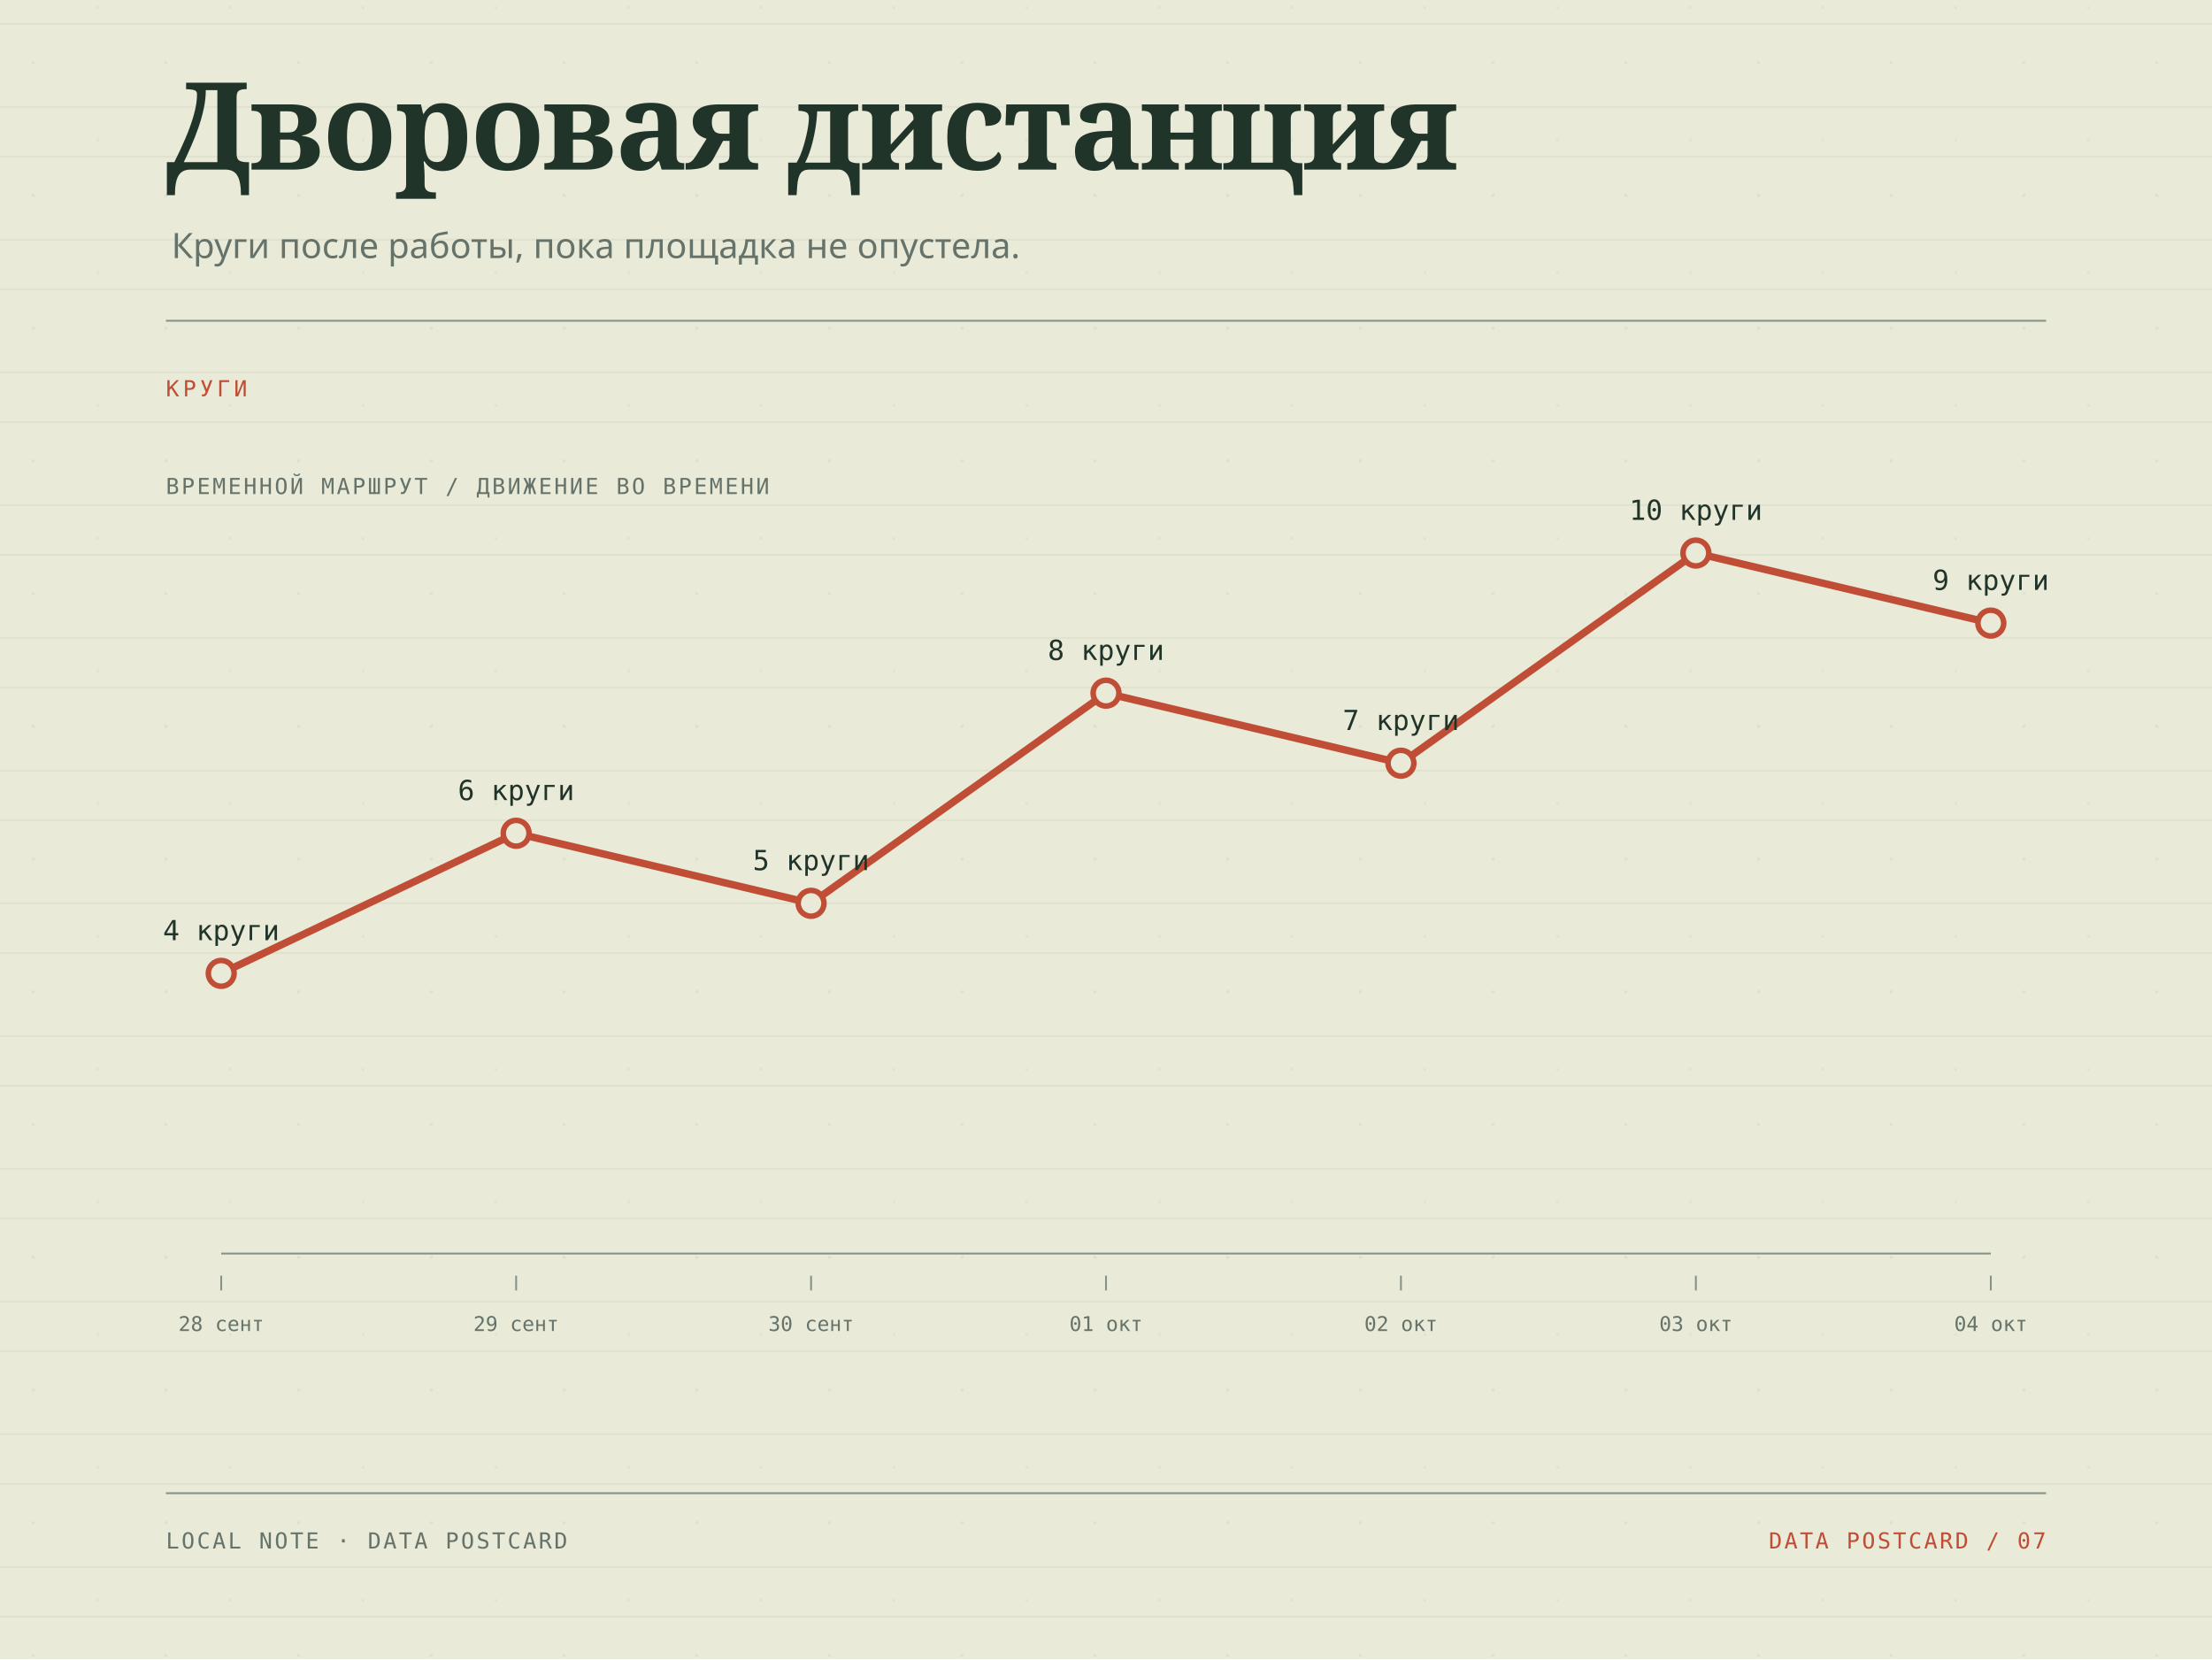
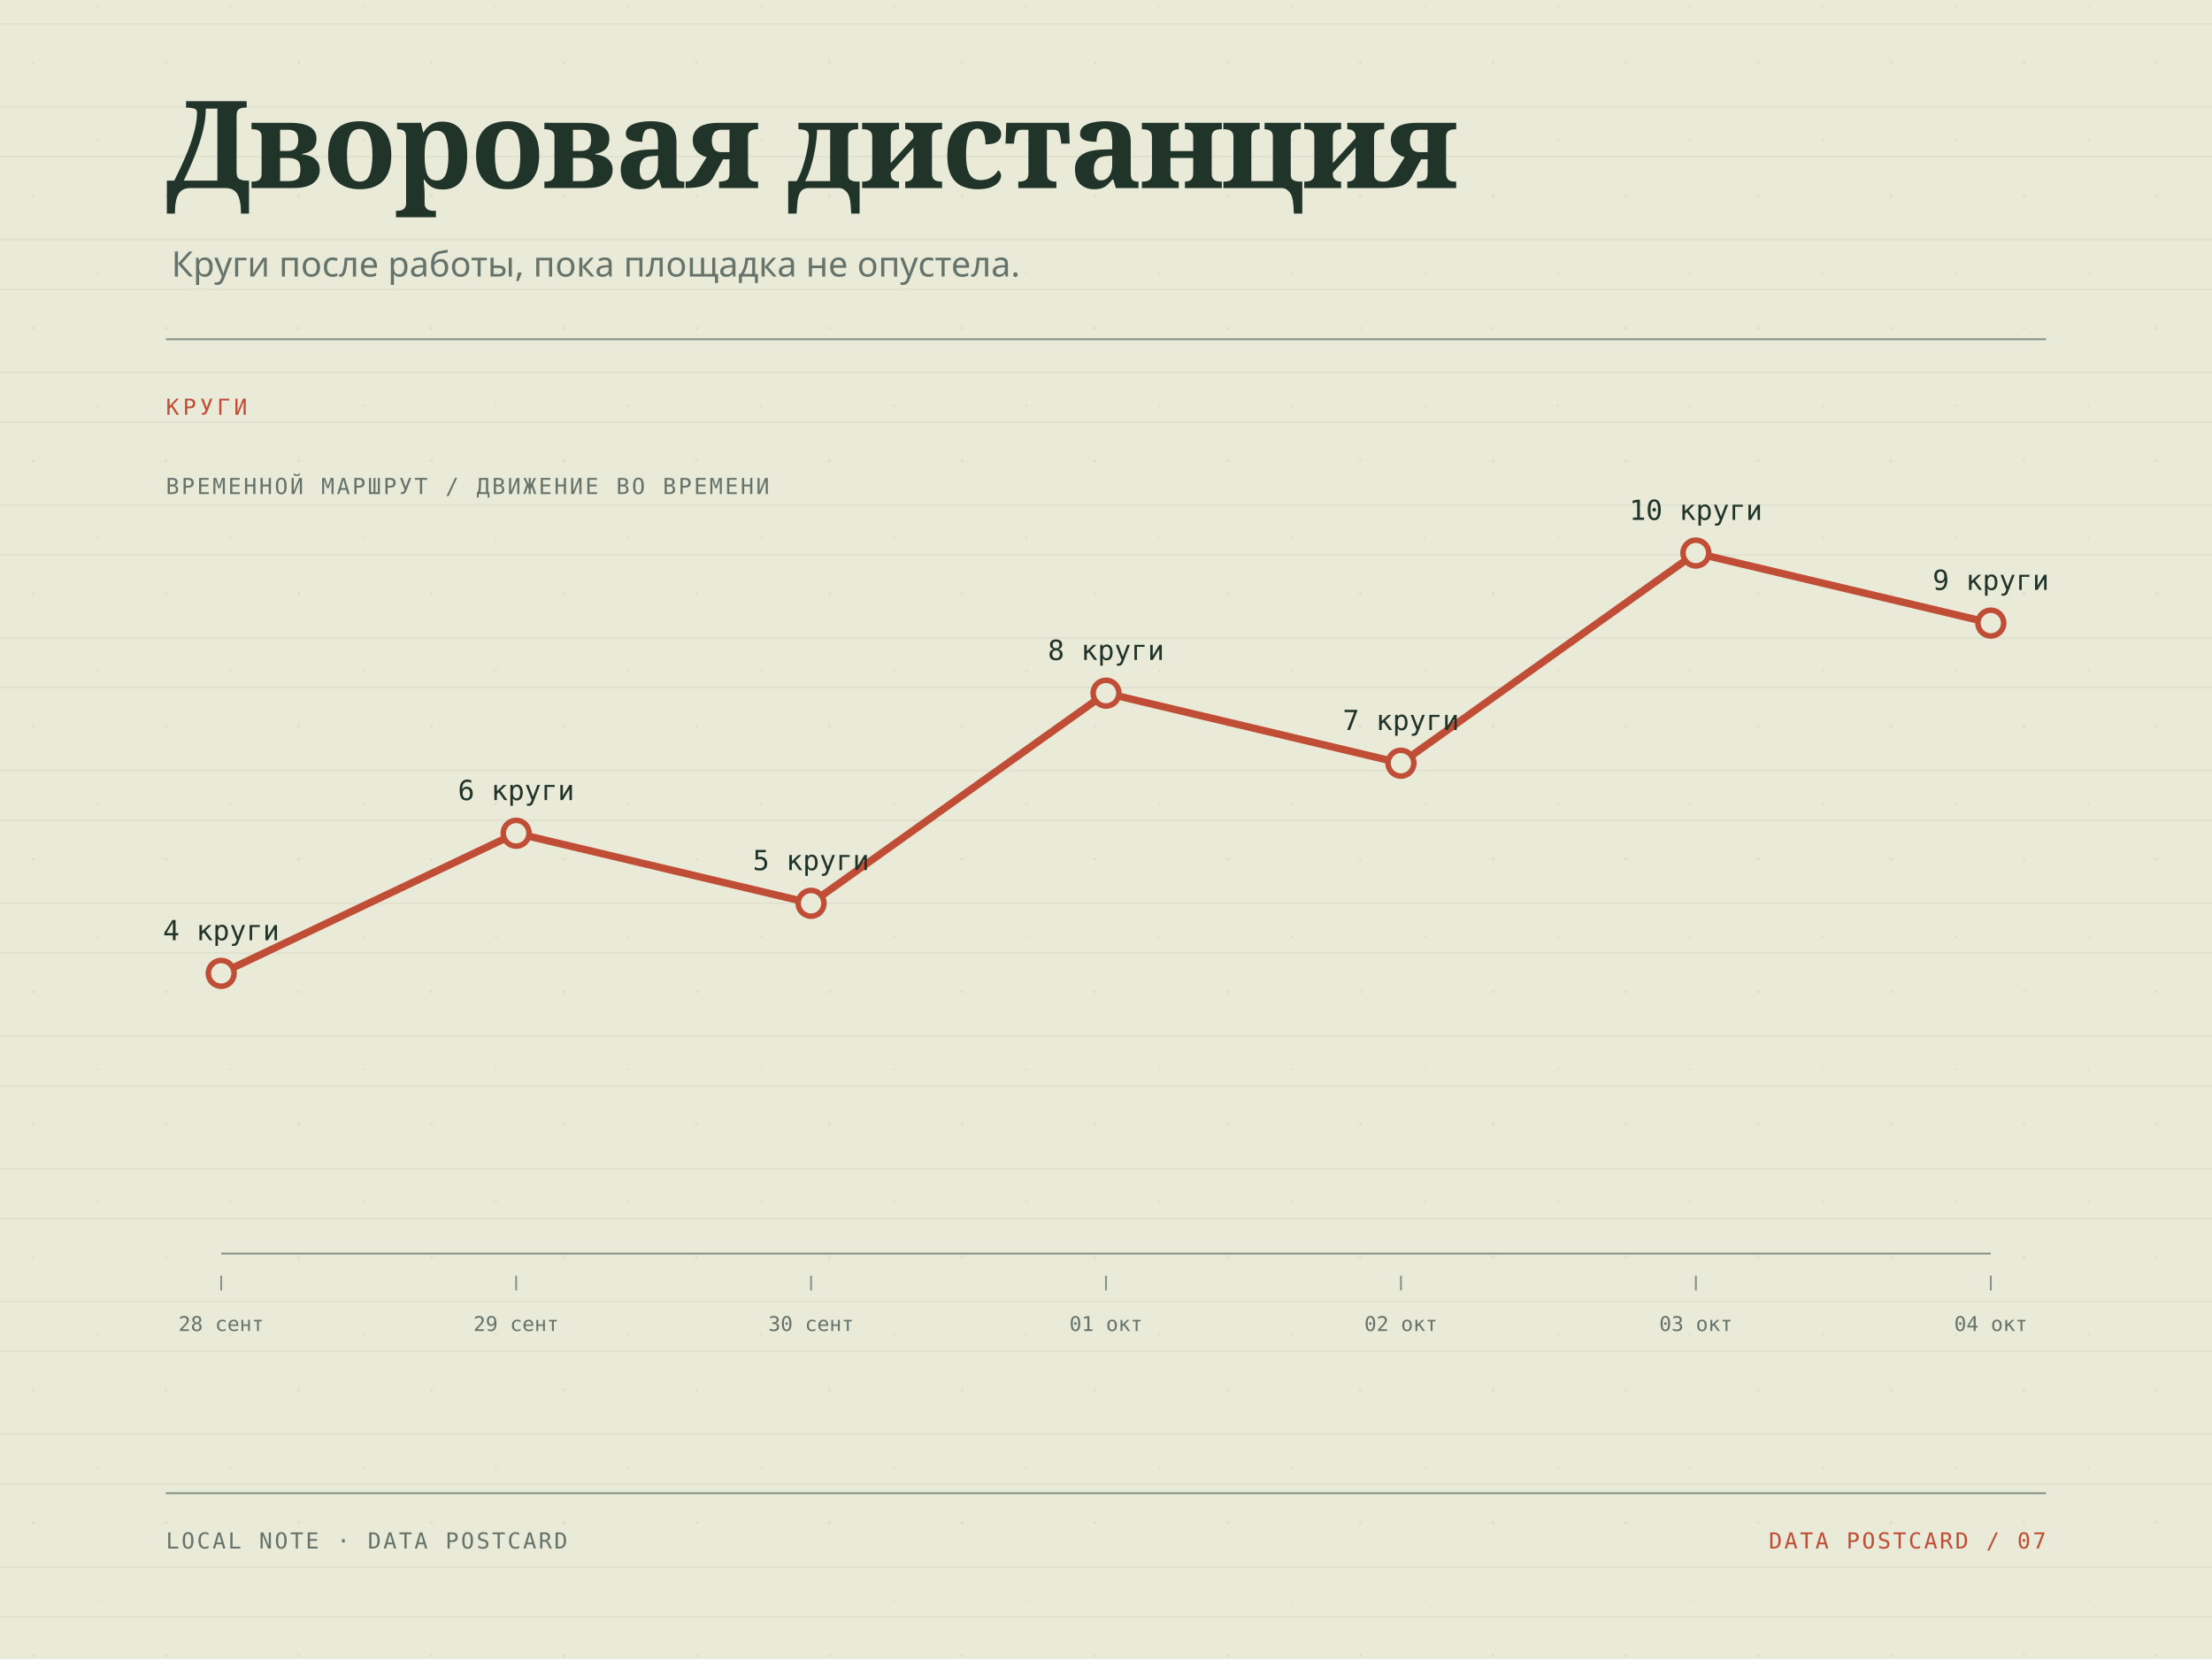
<svg xmlns="http://www.w3.org/2000/svg" width="1200" height="900" viewBox="0 0 1200 900" role="img" aria-labelledby="scene-title scene-desc">
  <defs>
    <pattern id="dots" width="18" height="18" patternUnits="userSpaceOnUse">
      <circle cx="2" cy="2" r="1.2" fill="#c04d36" opacity=".28" />
    </pattern>
    <pattern id="hatch" width="14" height="14" patternUnits="userSpaceOnUse">
      <path d="M-3 3L3 -3M0 14L14 0M11 17L17 11" stroke="#c04d36" stroke-width="1" opacity=".35" />
    </pattern>
    <pattern id="paper-grain" width="72" height="72" patternUnits="userSpaceOnUse">
      <path d="M0 13H72M0 58H72" stroke="#21342a" stroke-opacity=".045" />
      <circle cx="18" cy="34" r=".9" fill="#21342a" fill-opacity=".05" />
      <circle cx="53" cy="4" r=".8" fill="#21342a" fill-opacity=".04" />
    </pattern>
  </defs>
  <rect width="1200" height="900" fill="#e9ead7" />
  <rect width="1200" height="900" fill="url(#paper-grain)" />
-   <text x="90" y="92" fill="#21342a" font-size="66" font-family="Georgia, serif" font-weight="600" letter-spacing="-1.4">Дворовая дистанция</text>
-   <text x="93" y="140" fill="#65736b" font-size="19" font-family="Trebuchet MS, sans-serif">Круги после работы, пока площадка не опустела.</text>
-   <line x1="90" y1="174" x2="1110" y2="174" stroke="#859388" stroke-width="1" />
-   <text x="90" y="215" fill="#c04d36" font-size="12" font-family="Menlo, monospace" letter-spacing="2">КРУГИ</text>
+   <text x="90" y="102" fill="#21342a" font-size="66" font-family="Georgia, serif" font-weight="600" letter-spacing="-1.4">Дворовая дистанция</text>
+   <text x="93" y="150" fill="#65736b" font-size="19" font-family="Trebuchet MS, sans-serif">Круги после работы, пока площадка не опустела.</text>
+   <line x1="90" y1="184" x2="1110" y2="184" stroke="#859388" stroke-width="1" />
+   <text x="90" y="225" fill="#c04d36" font-size="12" font-family="Menlo, monospace" letter-spacing="2">КРУГИ</text>
  <line x1="120" y1="680" x2="1080" y2="680" stroke="#859388" />
  <path d="M 120 528 L 280 452 L 440 490 L 600 376 L 760 414 L 920 300 L 1080 338" fill="none" stroke="#c04d36" stroke-width="4" stroke-linecap="round" stroke-linejoin="round" />
  <line x1="120" y1="692" x2="120" y2="700" stroke="#859388" />
  <text x="120" y="722" fill="#65736b" text-anchor="middle" font-size="11" font-family="Menlo, monospace">28 сент</text>
  <circle cx="120" cy="528" r="7" fill="#e9ead7" stroke="#c04d36" stroke-width="3" />
  <text x="120" y="510" fill="#21342a" text-anchor="middle" font-size="15" font-family="Menlo, monospace">4 круги</text>
  <line x1="280" y1="692" x2="280" y2="700" stroke="#859388" />
  <text x="280" y="722" fill="#65736b" text-anchor="middle" font-size="11" font-family="Menlo, monospace">29 сент</text>
  <circle cx="280" cy="452" r="7" fill="#e9ead7" stroke="#c04d36" stroke-width="3" />
  <text x="280" y="434" fill="#21342a" text-anchor="middle" font-size="15" font-family="Menlo, monospace">6 круги</text>
  <line x1="440" y1="692" x2="440" y2="700" stroke="#859388" />
  <text x="440" y="722" fill="#65736b" text-anchor="middle" font-size="11" font-family="Menlo, monospace">30 сент</text>
  <circle cx="440" cy="490" r="7" fill="#e9ead7" stroke="#c04d36" stroke-width="3" />
  <text x="440" y="472" fill="#21342a" text-anchor="middle" font-size="15" font-family="Menlo, monospace">5 круги</text>
  <line x1="600" y1="692" x2="600" y2="700" stroke="#859388" />
  <text x="600" y="722" fill="#65736b" text-anchor="middle" font-size="11" font-family="Menlo, monospace">01 окт</text>
  <circle cx="600" cy="376" r="7" fill="#e9ead7" stroke="#c04d36" stroke-width="3" />
  <text x="600" y="358" fill="#21342a" text-anchor="middle" font-size="15" font-family="Menlo, monospace">8 круги</text>
  <line x1="760" y1="692" x2="760" y2="700" stroke="#859388" />
  <text x="760" y="722" fill="#65736b" text-anchor="middle" font-size="11" font-family="Menlo, monospace">02 окт</text>
  <circle cx="760" cy="414" r="7" fill="#e9ead7" stroke="#c04d36" stroke-width="3" />
  <text x="760" y="396" fill="#21342a" text-anchor="middle" font-size="15" font-family="Menlo, monospace">7 круги</text>
  <line x1="920" y1="692" x2="920" y2="700" stroke="#859388" />
  <text x="920" y="722" fill="#65736b" text-anchor="middle" font-size="11" font-family="Menlo, monospace">03 окт</text>
  <circle cx="920" cy="300" r="7" fill="#e9ead7" stroke="#c04d36" stroke-width="3" />
  <text x="920" y="282" fill="#21342a" text-anchor="middle" font-size="15" font-family="Menlo, monospace">10 круги</text>
  <line x1="1080" y1="692" x2="1080" y2="700" stroke="#859388" />
  <text x="1080" y="722" fill="#65736b" text-anchor="middle" font-size="11" font-family="Menlo, monospace">04 окт</text>
  <circle cx="1080" cy="338" r="7" fill="#e9ead7" stroke="#c04d36" stroke-width="3" />
  <text x="1080" y="320" fill="#21342a" text-anchor="middle" font-size="15" font-family="Menlo, monospace">9 круги</text>
  <text x="90" y="268" fill="#65736b" font-size="12" font-family="Menlo, monospace" letter-spacing="1.2">ВРЕМЕННОЙ МАРШРУТ / ДВИЖЕНИЕ ВО ВРЕМЕНИ</text>
  <line x1="90" y1="810" x2="1110" y2="810" stroke="#859388" />
  <text x="90" y="840" fill="#65736b" font-size="12" font-family="Menlo, monospace" letter-spacing="1.2">LOCAL NOTE · DATA POSTCARD</text>
  <text x="1110" y="840" fill="#c04d36" text-anchor="end" font-size="12" font-family="Menlo, monospace" letter-spacing="1.2">DATA POSTCARD / 07</text>
</svg>
